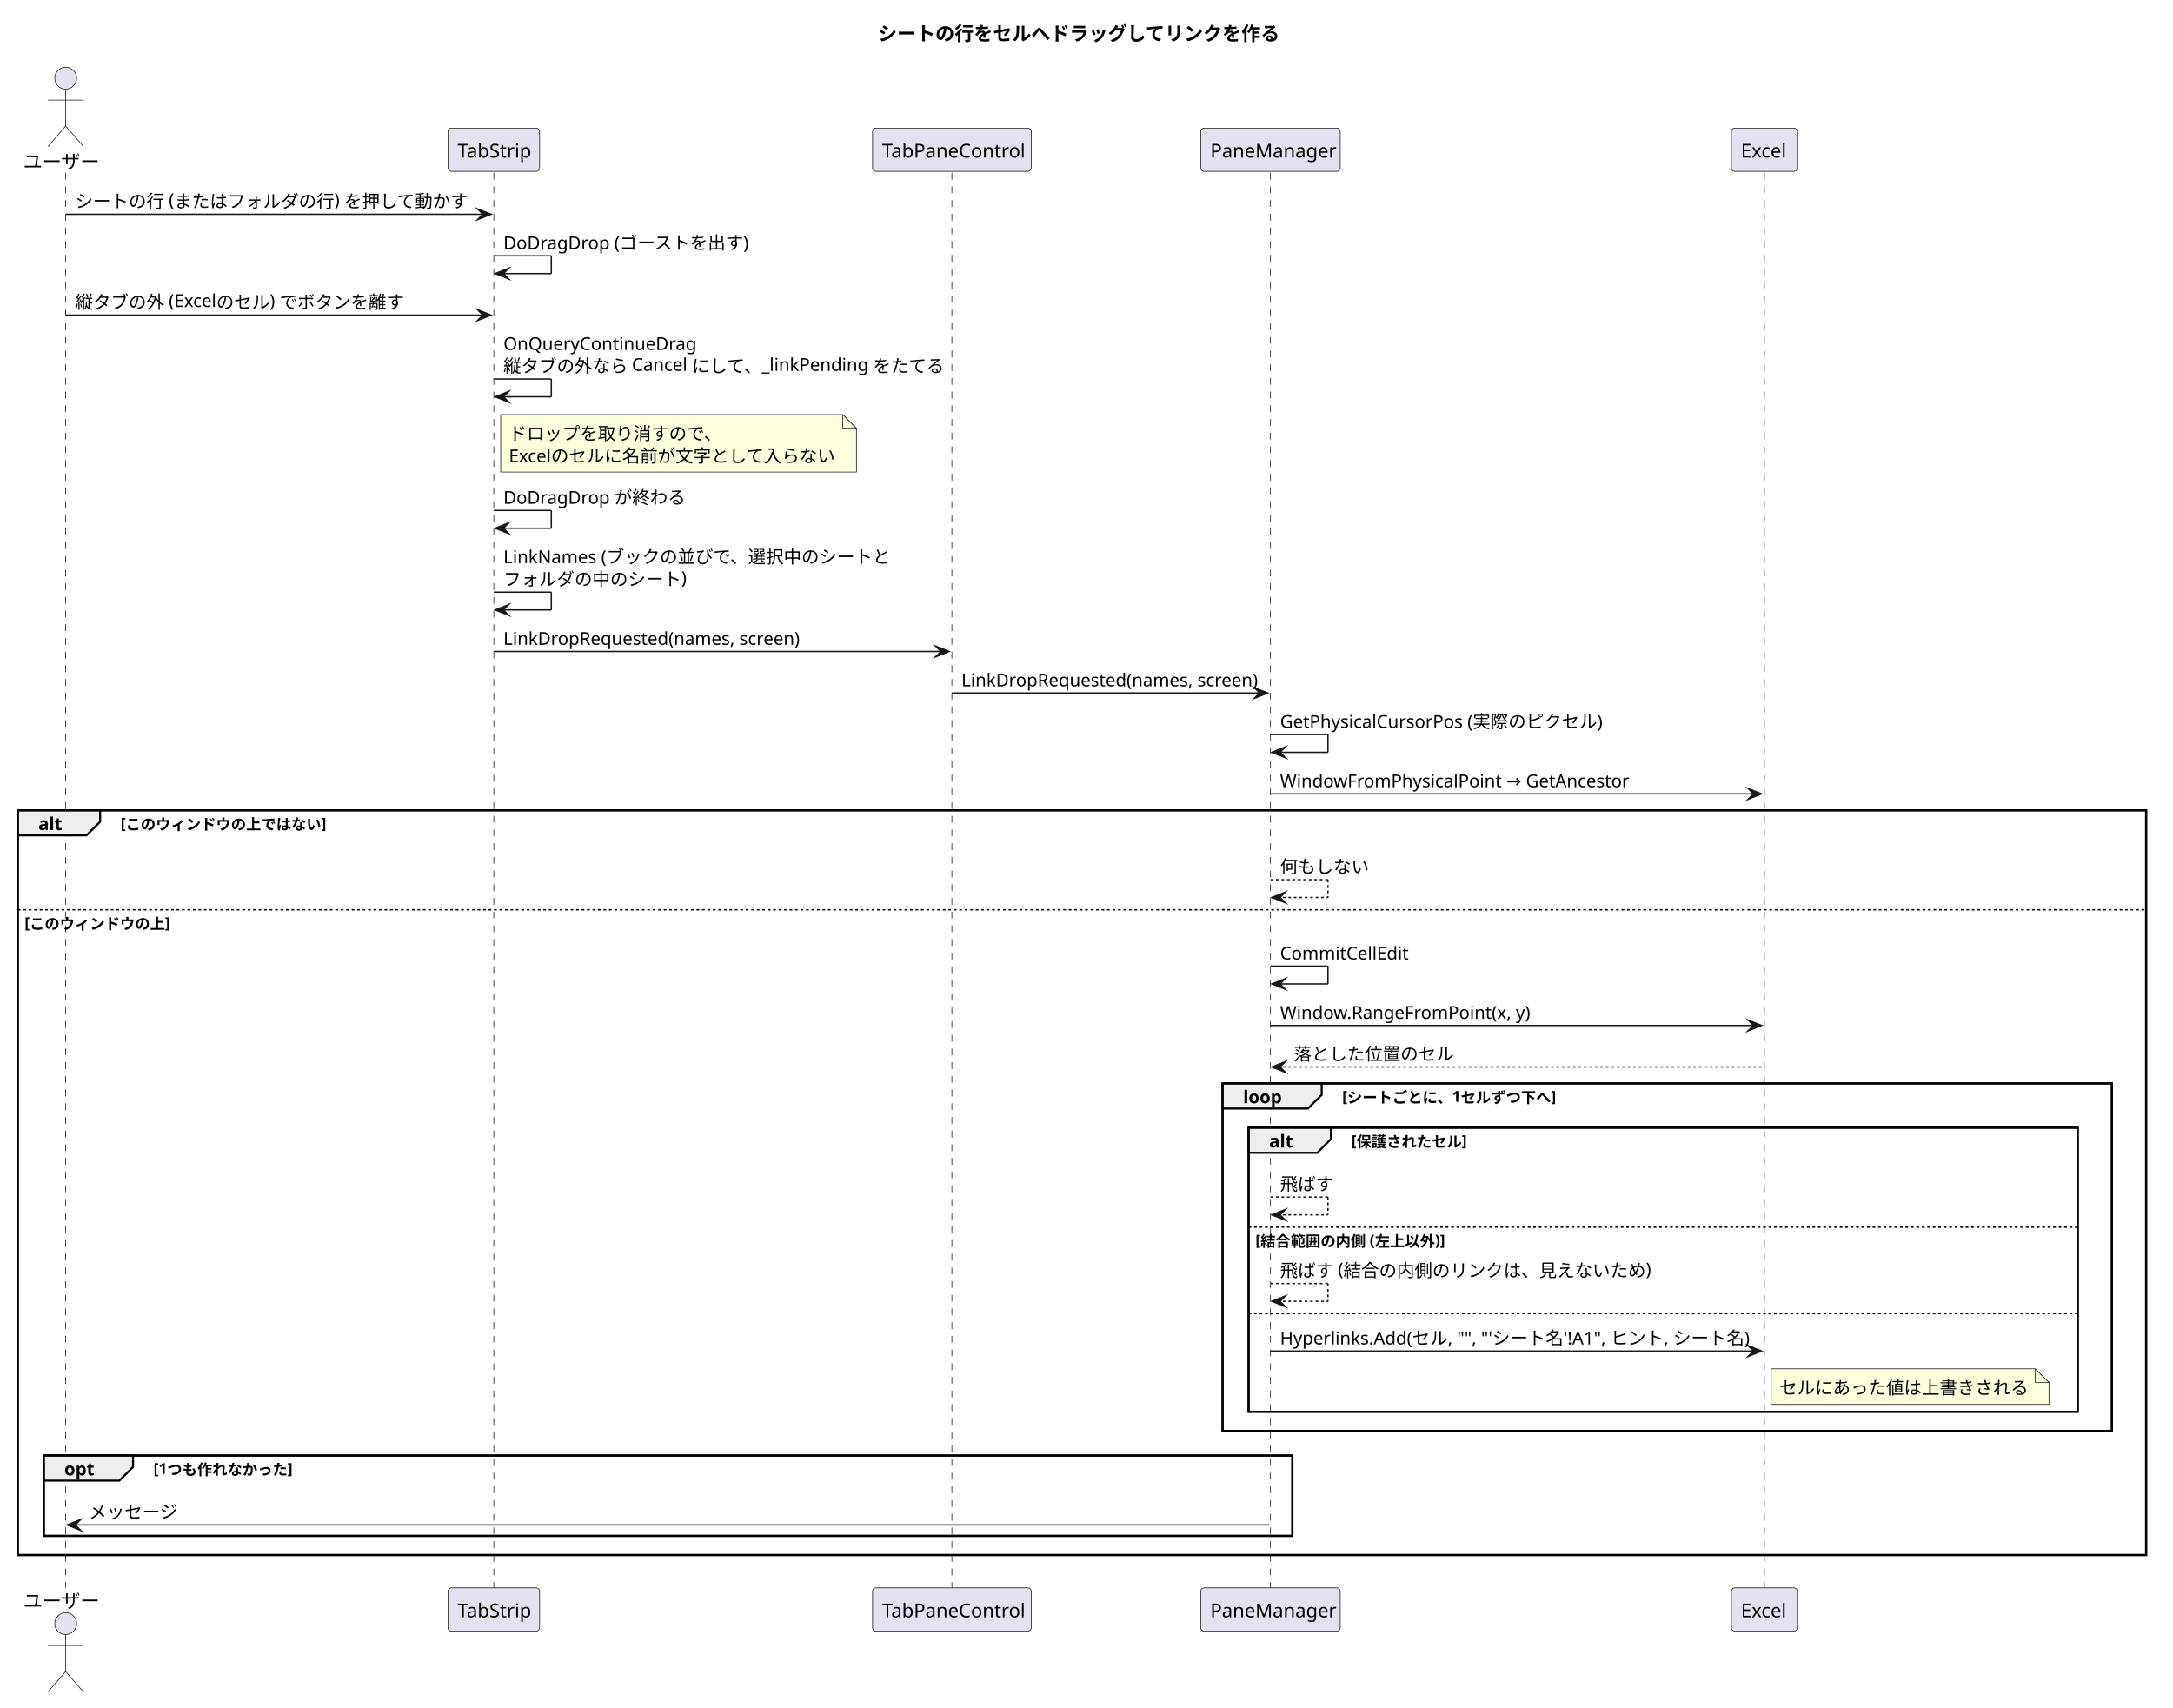
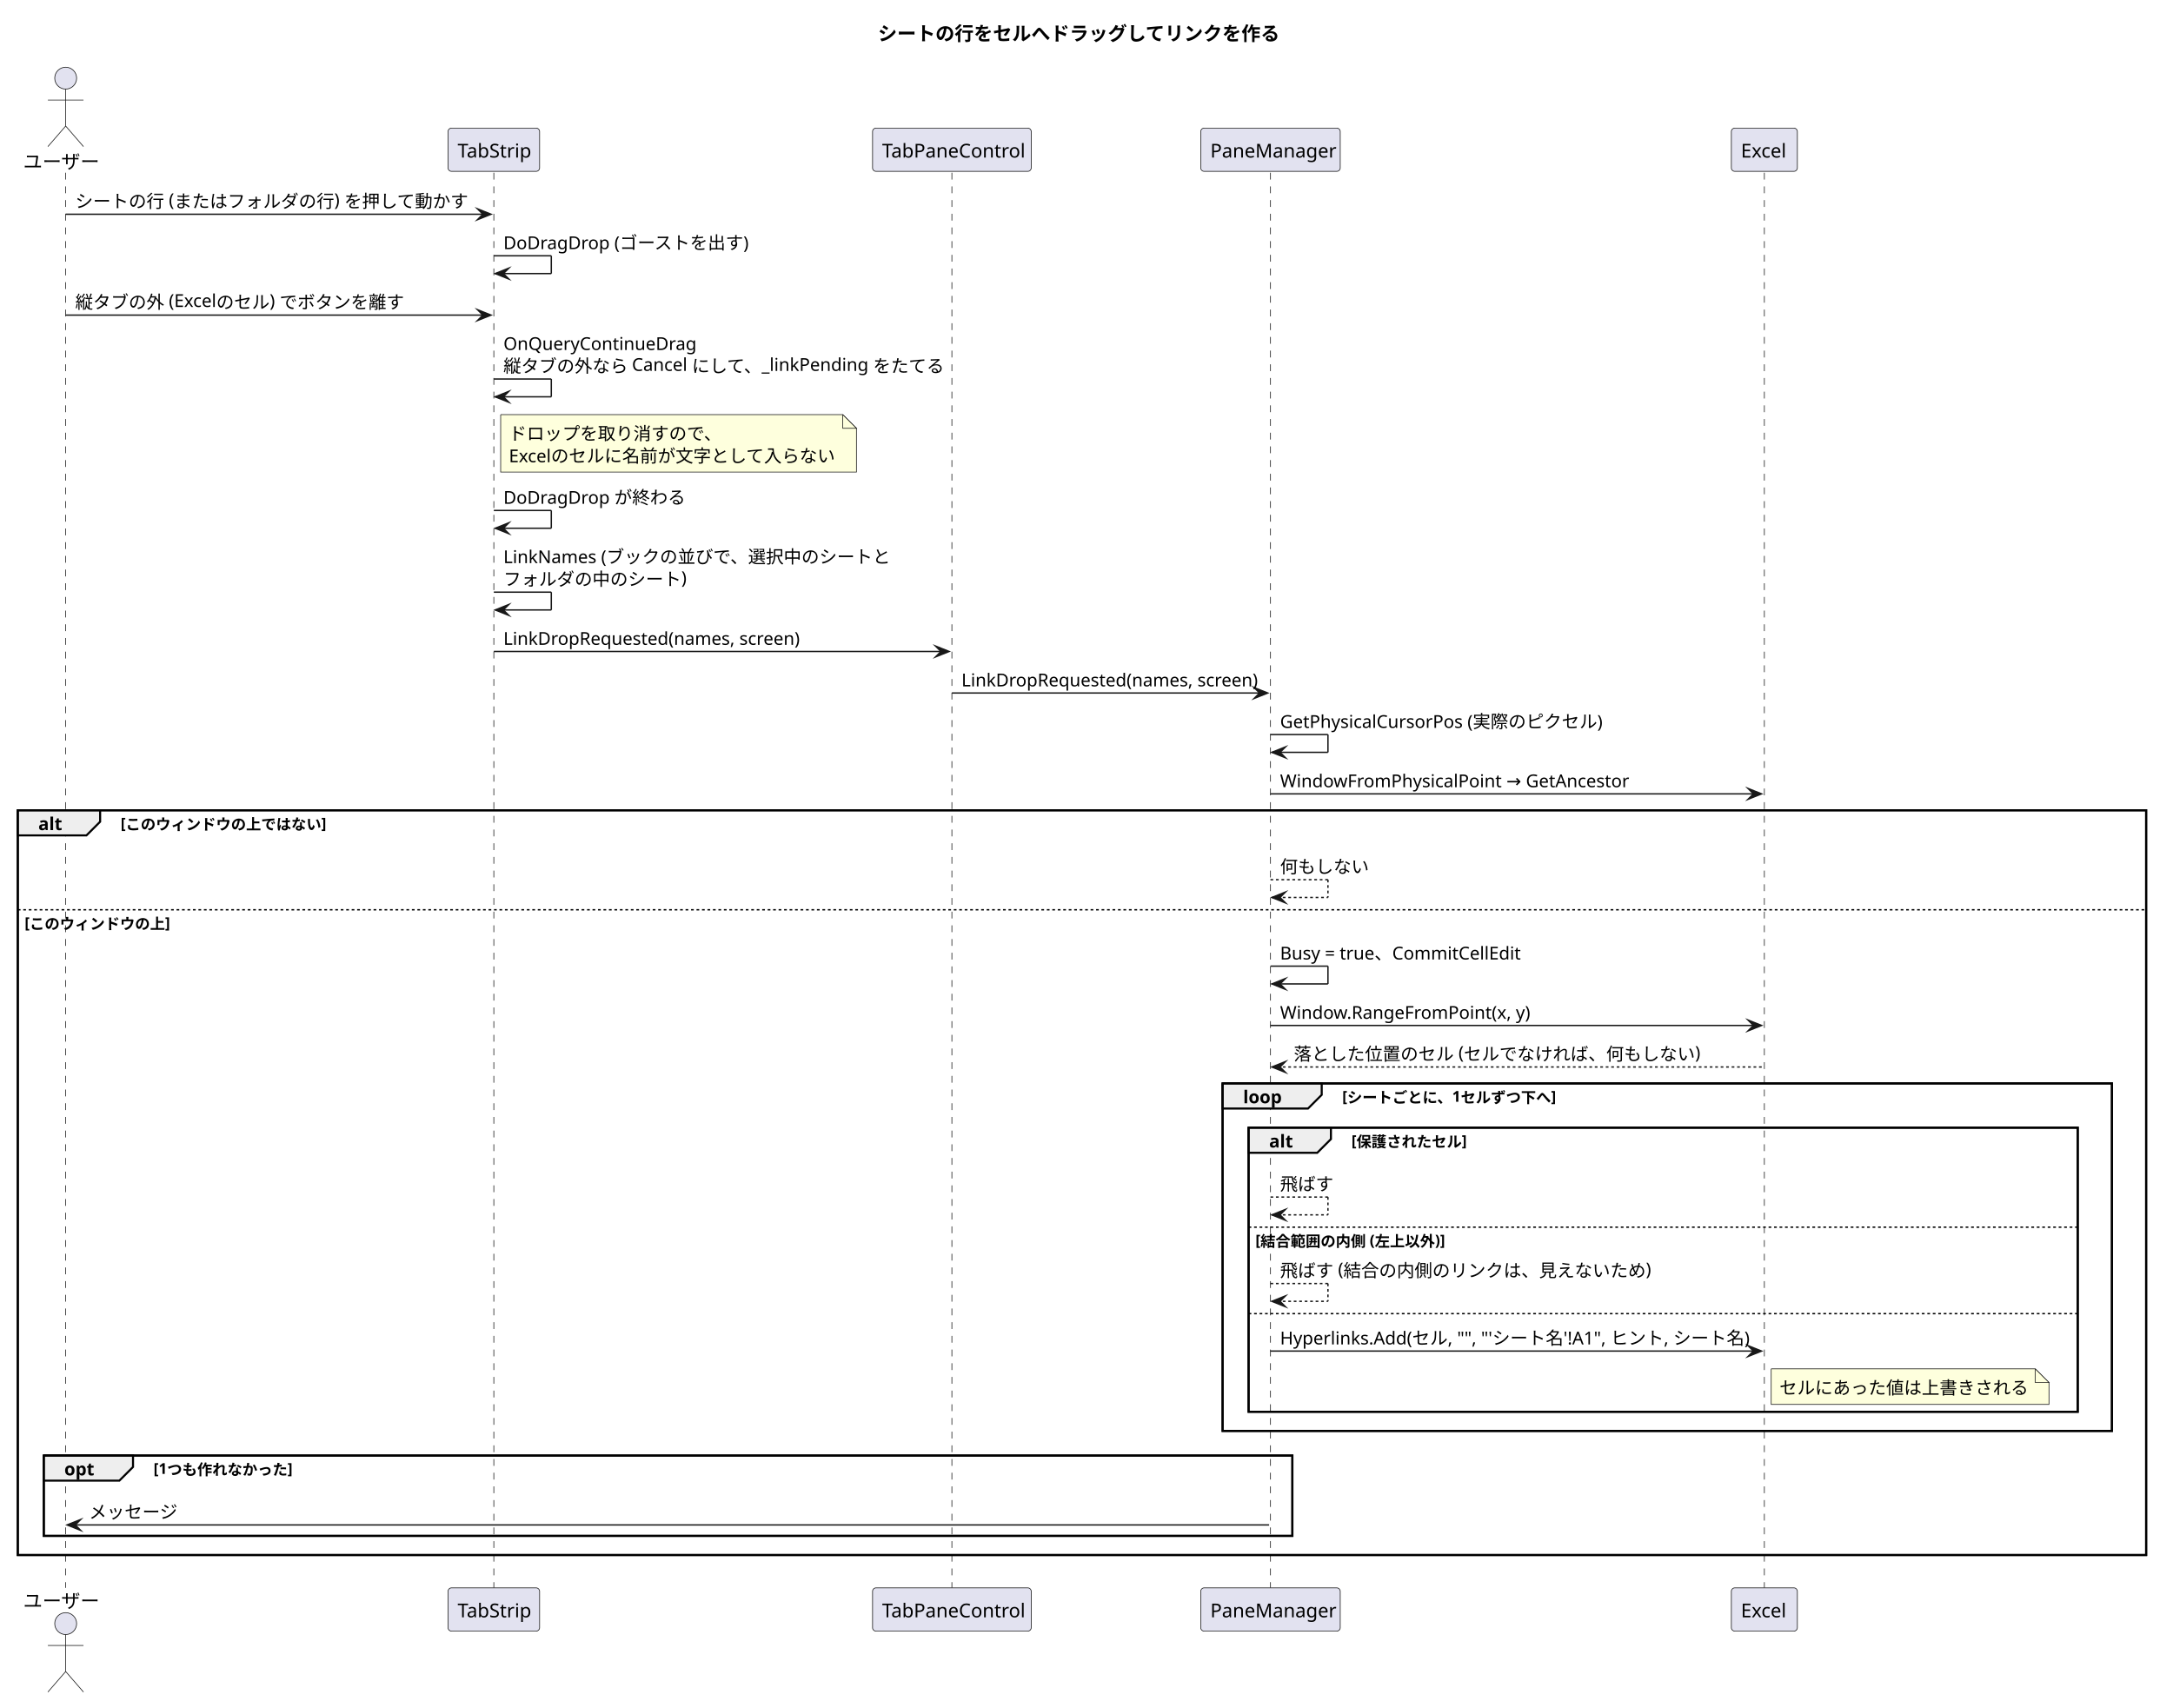
<svg xmlns="http://www.w3.org/2000/svg" version="1.1" data-diagram-type="SEQUENCE" style="width:1588px;height:1248px;background:#FFFFFF;" width="1588px" height="1248px" viewBox="0 0 1588 1248" zoomAndPan="magnify" preserveAspectRatio="none" contentStyleType="text/css">
  <defs />
  <g font-family="sans-serif" lengthAdjust="spacing">
    <g class="title" data-source-line="1">
      <text x="641.591" y="29.533" fill="#000" font-size="14" textLength="303.188" font-weight="700">シートの行をセルへドラッグしてリンクを作る</text>
    </g>
    <rect x="13" y="592.141" width="1555.369" height="544.242" fill="none" style="stroke:#000;stroke-width:1.5;" />
    <rect x="893.454" y="791.734" width="649.915" height="253.945" fill="none" style="stroke:#000;stroke-width:1.5;" />
    <rect x="912.454" y="824.086" width="605.915" height="207.594" fill="none" style="stroke:#000;stroke-width:1.5;" />
    <rect x="32" y="1063.68" width="912.454" height="58.703" fill="none" style="stroke:#000;stroke-width:1.5;" />
    <g class="participant-lifeline" data-qualified-name="U" data-entity-uid="part1" id="part1-lifeline" data-source-line="5">
      <g>
        <rect x="44.5" y="126.219" width="8" height="1034.164" fill="#000" fill-opacity="0" />
        <line x1="48" y1="126.219" x2="48" y2="1160.383" style="stroke:#181818;stroke-width:0.5;stroke-dasharray:5,5;" />
      </g>
    </g>
    <g class="participant-lifeline" data-qualified-name="S" data-entity-uid="part2" id="part2-lifeline" data-source-line="6">
      <g>
        <rect x="357.382" y="126.219" width="8" height="1034.164" fill="#000" fill-opacity="0" />
        <line x1="360.882" y1="126.219" x2="360.882" y2="1160.383" style="stroke:#181818;stroke-width:0.5;stroke-dasharray:5,5;" />
      </g>
    </g>
    <g class="participant-lifeline" data-qualified-name="C" data-entity-uid="part3" id="part3-lifeline" data-source-line="7">
      <g>
        <rect x="692.129" y="126.219" width="8" height="1034.164" fill="#000" fill-opacity="0" />
        <line x1="695.629" y1="126.219" x2="695.629" y2="1160.383" style="stroke:#181818;stroke-width:0.5;stroke-dasharray:5,5;" />
      </g>
    </g>
    <g class="participant-lifeline" data-qualified-name="P" data-entity-uid="part4" id="part4-lifeline" data-source-line="8">
      <g>
        <rect x="924.954" y="126.219" width="8" height="1034.164" fill="#000" fill-opacity="0" />
        <line x1="928.454" y1="126.219" x2="928.454" y2="1160.383" style="stroke:#181818;stroke-width:0.5;stroke-dasharray:5,5;" />
      </g>
    </g>
    <g class="participant-lifeline" data-qualified-name="XL" data-entity-uid="part5" id="part5-lifeline" data-source-line="9">
      <g>
        <rect x="1285.869" y="126.219" width="8" height="1034.164" fill="#000" fill-opacity="0" />
        <line x1="1289.369" y1="126.219" x2="1289.369" y2="1160.383" style="stroke:#181818;stroke-width:0.5;stroke-dasharray:5,5;" />
      </g>
    </g>
    <g class="participant participant-head" data-qualified-name="U" data-entity-uid="part1" id="part1-head" data-source-line="5">
      <text x="17" y="123.143" fill="#000" font-size="14" textLength="56">ユーザー</text>
      <ellipse cx="48" cy="57.109" rx="8" ry="8" fill="#E2E2F0" style="stroke:#181818;stroke-width:0.5;" />
      <path d="M48,65.109 L48,92.109 M35,73.109 L61,73.109 M48,92.109 L35,107.109 M48,92.109 L61,107.109" style="stroke:#181818;stroke-width:0.5;" fill="none" />
    </g>
    <g class="participant participant-head" data-qualified-name="S" data-entity-uid="part2" id="part2-head" data-source-line="6">
      <rect x="327.427" y="93.609" width="66.91" height="31.609" fill="#E2E2F0" style="stroke:#181818;stroke-width:0.5;" rx="2.5" ry="2.5" />
      <text x="334.427" y="115.143" fill="#000" font-size="14" textLength="52.91">TabStrip</text>
    </g>
    <g class="participant participant-head" data-qualified-name="C" data-entity-uid="part3" id="part3-head" data-source-line="7">
      <rect x="637.653" y="93.609" width="115.951" height="31.609" fill="#E2E2F0" style="stroke:#181818;stroke-width:0.5;" rx="2.5" ry="2.5" />
      <text x="644.653" y="115.143" fill="#000" font-size="14" textLength="101.951">TabPaneControl</text>
    </g>
    <g class="participant participant-head" data-qualified-name="P" data-entity-uid="part4" id="part4-head" data-source-line="8">
      <rect x="877.479" y="93.609" width="101.951" height="31.609" fill="#E2E2F0" style="stroke:#181818;stroke-width:0.5;" rx="2.5" ry="2.5" />
      <text x="884.479" y="115.143" fill="#000" font-size="14" textLength="87.951">PaneManager</text>
    </g>
    <g class="participant participant-head" data-qualified-name="XL" data-entity-uid="part5" id="part5-head" data-source-line="9">
      <rect x="1265.251" y="93.609" width="48.234" height="31.609" fill="#E2E2F0" style="stroke:#181818;stroke-width:0.5;" rx="2.5" ry="2.5" />
      <text x="1272.251" y="115.143" fill="#000" font-size="14" textLength="34.234">Excel</text>
    </g>
    <g class="participant participant-tail" data-qualified-name="U" data-entity-uid="part1" id="part1-tail" data-source-line="5">
      <text x="17" y="1174.916" fill="#000" font-size="14" textLength="56">ユーザー</text>
      <ellipse cx="48" cy="1186.492" rx="8" ry="8" fill="#E2E2F0" style="stroke:#181818;stroke-width:0.5;" />
      <path d="M48,1194.492 L48,1221.492 M35,1202.492 L61,1202.492 M48,1221.492 L35,1236.492 M48,1221.492 L61,1236.492" style="stroke:#181818;stroke-width:0.5;" fill="none" />
    </g>
    <g class="participant participant-tail" data-qualified-name="S" data-entity-uid="part2" id="part2-tail" data-source-line="6">
      <rect x="327.427" y="1160.383" width="66.91" height="31.609" fill="#E2E2F0" style="stroke:#181818;stroke-width:0.5;" rx="2.5" ry="2.5" />
      <text x="334.427" y="1181.916" fill="#000" font-size="14" textLength="52.91">TabStrip</text>
    </g>
    <g class="participant participant-tail" data-qualified-name="C" data-entity-uid="part3" id="part3-tail" data-source-line="7">
      <rect x="637.653" y="1160.383" width="115.951" height="31.609" fill="#E2E2F0" style="stroke:#181818;stroke-width:0.5;" rx="2.5" ry="2.5" />
      <text x="644.653" y="1181.916" fill="#000" font-size="14" textLength="101.951">TabPaneControl</text>
    </g>
    <g class="participant participant-tail" data-qualified-name="P" data-entity-uid="part4" id="part4-tail" data-source-line="8">
      <rect x="877.479" y="1160.383" width="101.951" height="31.609" fill="#E2E2F0" style="stroke:#181818;stroke-width:0.5;" rx="2.5" ry="2.5" />
      <text x="884.479" y="1181.916" fill="#000" font-size="14" textLength="87.951">PaneManager</text>
    </g>
    <g class="participant participant-tail" data-qualified-name="XL" data-entity-uid="part5" id="part5-tail" data-source-line="9">
      <rect x="1265.251" y="1160.383" width="48.234" height="31.609" fill="#E2E2F0" style="stroke:#181818;stroke-width:0.5;" rx="2.5" ry="2.5" />
      <text x="1272.251" y="1181.916" fill="#000" font-size="14" textLength="34.234">Excel</text>
    </g>
    <g class="message" data-entity-1="part1" data-entity-2="part2" id="msg1" data-source-line="11">
      <polygon points="348.882,152.57,358.882,156.57,348.882,160.57,352.882,156.57" fill="#181818" style="stroke:#181818;stroke-width:1;stroke-linejoin:miter;stroke-miterlimit:10;" />
      <line x1="48" y1="156.57" x2="354.882" y2="156.57" style="stroke:#181818;stroke-width:1;" />
      <text x="55" y="151.714" fill="#000" font-size="13" textLength="288.882">シートの行 (またはフォルダの行) を押して動かす</text>
    </g>
    <g class="message" data-entity-1="part2" data-entity-2="part2" id="msg2" data-source-line="12">
      <line x1="360.882" y1="186.922" x2="402.882" y2="186.922" style="stroke:#181818;stroke-width:1;" />
      <line x1="402.882" y1="186.922" x2="402.882" y2="199.922" style="stroke:#181818;stroke-width:1;" />
      <line x1="361.882" y1="199.922" x2="402.882" y2="199.922" style="stroke:#181818;stroke-width:1;" />
      <polygon points="371.882,195.922,361.882,199.922,371.882,203.922,367.882,199.922" fill="#181818" style="stroke:#181818;stroke-width:1;stroke-linejoin:miter;stroke-miterlimit:10;" />
      <text x="367.882" y="182.065" fill="#000" font-size="13" textLength="176.243">DoDragDrop (ゴーストを出す)</text>
    </g>
    <g class="message" data-entity-1="part1" data-entity-2="part2" id="msg3" data-source-line="13">
      <polygon points="348.882,226.273,358.882,230.273,348.882,234.273,352.882,230.273" fill="#181818" style="stroke:#181818;stroke-width:1;stroke-linejoin:miter;stroke-miterlimit:10;" />
      <line x1="48" y1="230.273" x2="354.882" y2="230.273" style="stroke:#181818;stroke-width:1;" />
      <text x="55" y="225.417" fill="#000" font-size="13" textLength="242.671">縦タブの外 (Excelのセル) でボタンを離す</text>
    </g>
    <g class="message" data-entity-1="part2" data-entity-2="part2" id="msg4" data-source-line="14">
      <line x1="360.882" y1="276.977" x2="402.882" y2="276.977" style="stroke:#181818;stroke-width:1;" />
      <line x1="402.882" y1="276.977" x2="402.882" y2="289.977" style="stroke:#181818;stroke-width:1;" />
      <line x1="361.882" y1="289.977" x2="402.882" y2="289.977" style="stroke:#181818;stroke-width:1;" />
      <polygon points="371.882,285.977,361.882,289.977,371.882,293.977,367.882,289.977" fill="#181818" style="stroke:#181818;stroke-width:1;stroke-linejoin:miter;stroke-miterlimit:10;" />
      <text x="367.882" y="255.769" fill="#000" font-size="13" textLength="132.958">OnQueryContinueDrag</text>
      <text x="367.882" y="272.12" fill="#000" font-size="13" textLength="320.747">縦タブの外なら Cancel にして、_linkPending をたてる</text>
    </g>
    <path d="M365.882,302.977 L365.882,344.977 L625.882,344.977 L625.882,312.977 L615.882,302.977 L365.882,302.977" style="stroke:#181818;stroke-width:0.5;" fill="#FEFFDD" />
    <path d="M615.882,302.977 L615.882,312.977 L625.882,312.977 L615.882,302.977" style="stroke:#181818;stroke-width:0.5;" fill="#FEFFDD" />
    <text x="371.882" y="321.472" fill="#000" font-size="13" textLength="156">ドロップを取り消すので、</text>
    <text x="371.882" y="337.823" fill="#000" font-size="13" textLength="239.789">Excelのセルに名前が文字として入らない</text>
    <g class="message" data-entity-1="part2" data-entity-2="part2" id="msg5" data-source-line="16">
      <line x1="360.882" y1="373.031" x2="402.882" y2="373.031" style="stroke:#181818;stroke-width:1;" />
      <line x1="402.882" y1="373.031" x2="402.882" y2="386.031" style="stroke:#181818;stroke-width:1;" />
      <line x1="361.882" y1="386.031" x2="402.882" y2="386.031" style="stroke:#181818;stroke-width:1;" />
      <polygon points="371.882,382.031,361.882,386.031,371.882,390.031,367.882,386.031" fill="#181818" style="stroke:#181818;stroke-width:1;stroke-linejoin:miter;stroke-miterlimit:10;" />
      <text x="367.882" y="368.175" fill="#000" font-size="13" textLength="128.584">DoDragDrop が終わる</text>
    </g>
    <g class="message" data-entity-1="part2" data-entity-2="part2" id="msg6" data-source-line="17">
      <line x1="360.882" y1="432.734" x2="402.882" y2="432.734" style="stroke:#181818;stroke-width:1;" />
      <line x1="402.882" y1="432.734" x2="402.882" y2="445.734" style="stroke:#181818;stroke-width:1;" />
      <line x1="361.882" y1="445.734" x2="402.882" y2="445.734" style="stroke:#181818;stroke-width:1;" />
      <polygon points="371.882,441.734,361.882,445.734,371.882,449.734,367.882,445.734" fill="#181818" style="stroke:#181818;stroke-width:1;stroke-linejoin:miter;stroke-miterlimit:10;" />
      <text x="367.882" y="411.526" fill="#000" font-size="13" textLength="280.966">LinkNames (ブックの並びで、選択中のシートと</text>
      <text x="367.882" y="427.878" fill="#000" font-size="13" textLength="134.329">フォルダの中のシート)</text>
    </g>
    <g class="message" data-entity-1="part2" data-entity-2="part3" id="msg7" data-source-line="18">
      <polygon points="683.629,472.086,693.629,476.086,683.629,480.086,687.629,476.086" fill="#181818" style="stroke:#181818;stroke-width:1;stroke-linejoin:miter;stroke-miterlimit:10;" />
      <line x1="360.882" y1="476.086" x2="689.629" y2="476.086" style="stroke:#181818;stroke-width:1;" />
      <text x="367.882" y="471.229" fill="#000" font-size="13" textLength="208.825">LinkDropRequested(names, screen)</text>
    </g>
    <g class="message" data-entity-1="part3" data-entity-2="part4" id="msg8" data-source-line="19">
      <polygon points="916.454,502.438,926.454,506.438,916.454,510.438,920.454,506.438" fill="#181818" style="stroke:#181818;stroke-width:1;stroke-linejoin:miter;stroke-miterlimit:10;" />
      <line x1="695.629" y1="506.438" x2="922.454" y2="506.438" style="stroke:#181818;stroke-width:1;" />
      <text x="702.629" y="501.581" fill="#000" font-size="13" textLength="208.825">LinkDropRequested(names, screen)</text>
    </g>
    <g class="message" data-entity-1="part4" data-entity-2="part4" id="msg9" data-source-line="20">
      <line x1="928.454" y1="536.789" x2="970.454" y2="536.789" style="stroke:#181818;stroke-width:1;" />
      <line x1="970.454" y1="536.789" x2="970.454" y2="549.789" style="stroke:#181818;stroke-width:1;" />
      <line x1="929.454" y1="549.789" x2="970.454" y2="549.789" style="stroke:#181818;stroke-width:1;" />
      <polygon points="939.454,545.789,929.454,549.789,939.454,553.789,935.454,549.789" fill="#181818" style="stroke:#181818;stroke-width:1;stroke-linejoin:miter;stroke-miterlimit:10;" />
      <text x="935.454" y="531.933" fill="#000" font-size="13" textLength="234.038">GetPhysicalCursorPos (実際のピクセル)</text>
    </g>
    <g class="message" data-entity-1="part4" data-entity-2="part5" id="msg10" data-source-line="21">
      <polygon points="1277.369,576.141,1287.369,580.141,1277.369,584.141,1281.369,580.141" fill="#181818" style="stroke:#181818;stroke-width:1;stroke-linejoin:miter;stroke-miterlimit:10;" />
      <line x1="928.454" y1="580.141" x2="1283.369" y2="580.141" style="stroke:#181818;stroke-width:1;" />
      <text x="935.454" y="575.284" fill="#000" font-size="13" textLength="247.083">WindowFromPhysicalPoint → GetAncestor</text>
    </g>
    <path d="M13,592.141 L73.171,592.141 L73.171,600.492 L63.171,610.492 L13,610.492 L13,592.141" style="stroke:#000;stroke-width:1.5;" fill="#EEE" />
    <rect x="13" y="592.141" width="1555.369" height="544.242" fill="none" style="stroke:#000;stroke-width:1.5;" />
    <text x="28" y="606.636" fill="#000" font-size="13" textLength="15.171" font-weight="700">alt</text>
    <text x="88.171" y="605.56" fill="#000" font-size="11" textLength="154.795" font-weight="700">[このウィンドウの上ではない]</text>
    <g class="message" data-entity-1="part4" data-entity-2="part4" id="msg11" data-source-line="23">
      <line x1="928.454" y1="642.844" x2="970.454" y2="642.844" style="stroke:#181818;stroke-width:1;stroke-dasharray:2,2;" />
      <line x1="970.454" y1="642.844" x2="970.454" y2="655.844" style="stroke:#181818;stroke-width:1;stroke-dasharray:2,2;" />
      <line x1="929.454" y1="655.844" x2="970.454" y2="655.844" style="stroke:#181818;stroke-width:1;stroke-dasharray:2,2;" />
      <polygon points="939.454,651.844,929.454,655.844,939.454,659.844,935.454,655.844" fill="#181818" style="stroke:#181818;stroke-width:1;stroke-linejoin:miter;stroke-miterlimit:10;" />
      <text x="935.454" y="637.987" fill="#000" font-size="13" textLength="65">何もしない</text>
    </g>
    <line x1="13" y1="664.844" x2="1568.369" y2="664.844" style="stroke:#000;stroke-width:1;stroke-dasharray:2,2;" />
    <text x="18" y="678.263" fill="#000" font-size="11" textLength="109.42" font-weight="700">[このウィンドウの上]</text>
    <g class="message" data-entity-1="part4" data-entity-2="part4" id="msg12" data-source-line="25">
      <line x1="928.454" y1="706.031" x2="970.454" y2="706.031" style="stroke:#181818;stroke-width:1;" />
      <line x1="970.454" y1="706.031" x2="970.454" y2="719.031" style="stroke:#181818;stroke-width:1;" />
      <line x1="929.454" y1="719.031" x2="970.454" y2="719.031" style="stroke:#181818;stroke-width:1;" />
      <polygon points="939.454,715.031,929.454,719.031,939.454,723.031,935.454,719.031" fill="#181818" style="stroke:#181818;stroke-width:1;stroke-linejoin:miter;stroke-miterlimit:10;" />
-       <text x="935.454" y="701.175" fill="#000" font-size="13" textLength="89.572">CommitCellEdit</text>
+       <text x="935.454" y="701.175" fill="#000" font-size="13" textLength="168.689">Busy = true、CommitCellEdit</text>
    </g>
    <g class="message" data-entity-1="part4" data-entity-2="part5" id="msg13" data-source-line="26">
      <polygon points="1277.369,745.383,1287.369,749.383,1277.369,753.383,1281.369,749.383" fill="#181818" style="stroke:#181818;stroke-width:1;stroke-linejoin:miter;stroke-miterlimit:10;" />
      <line x1="928.454" y1="749.383" x2="1283.369" y2="749.383" style="stroke:#181818;stroke-width:1;" />
      <text x="935.454" y="744.526" fill="#000" font-size="13" textLength="176.998">Window.RangeFromPoint(x, y)</text>
    </g>
    <g class="message" data-entity-1="part5" data-entity-2="part4" id="msg14" data-source-line="27">
      <polygon points="939.454,775.734,929.454,779.734,939.454,783.734,935.454,779.734" fill="#181818" style="stroke:#181818;stroke-width:1;stroke-linejoin:miter;stroke-miterlimit:10;" />
      <line x1="933.454" y1="779.734" x2="1288.369" y2="779.734" style="stroke:#181818;stroke-width:1;stroke-dasharray:2,2;" />
-       <text x="945.454" y="774.878" fill="#000" font-size="13" textLength="117">落とした位置のセル</text>
+       <text x="945.454" y="774.878" fill="#000" font-size="13" textLength="298.27">落とした位置のセル (セルでなければ、何もしない)</text>
    </g>
    <path d="M893.454,791.734 L965.889,791.734 L965.889,800.086 L955.889,810.086 L893.454,810.086 L893.454,791.734" style="stroke:#000;stroke-width:1.5;" fill="#EEE" />
    <rect x="893.454" y="791.734" width="649.915" height="253.945" fill="none" style="stroke:#000;stroke-width:1.5;" />
    <text x="908.454" y="806.229" fill="#000" font-size="13" textLength="27.435" font-weight="700">loop</text>
    <text x="980.889" y="805.153" fill="#000" font-size="11" textLength="160.913" font-weight="700">[シートごとに、1セルずつ下へ]</text>
    <path d="M912.454,824.086 L972.625,824.086 L972.625,832.438 L962.625,842.438 L912.454,842.438 L912.454,824.086" style="stroke:#000;stroke-width:1.5;" fill="#EEE" />
    <rect x="912.454" y="824.086" width="605.915" height="207.594" fill="none" style="stroke:#000;stroke-width:1.5;" />
    <text x="927.454" y="838.581" fill="#000" font-size="13" textLength="15.171" font-weight="700">alt</text>
    <text x="987.625" y="837.505" fill="#000" font-size="11" textLength="86.732" font-weight="700">[保護されたセル]</text>
    <g class="message" data-entity-1="part4" data-entity-2="part4" id="msg15" data-source-line="30">
      <line x1="928.454" y1="874.789" x2="970.454" y2="874.789" style="stroke:#181818;stroke-width:1;stroke-dasharray:2,2;" />
      <line x1="970.454" y1="874.789" x2="970.454" y2="887.789" style="stroke:#181818;stroke-width:1;stroke-dasharray:2,2;" />
      <line x1="929.454" y1="887.789" x2="970.454" y2="887.789" style="stroke:#181818;stroke-width:1;stroke-dasharray:2,2;" />
      <polygon points="939.454,883.789,929.454,887.789,939.454,891.789,935.454,887.789" fill="#181818" style="stroke:#181818;stroke-width:1;stroke-linejoin:miter;stroke-miterlimit:10;" />
      <text x="935.454" y="869.933" fill="#000" font-size="13" textLength="39">飛ばす</text>
    </g>
    <line x1="912.454" y1="896.789" x2="1518.369" y2="896.789" style="stroke:#000;stroke-width:1;stroke-dasharray:2,2;" />
    <text x="917.454" y="910.208" fill="#000" font-size="11" textLength="142.49" font-weight="700">[結合範囲の内側 (左上以外)]</text>
    <g class="message" data-entity-1="part4" data-entity-2="part4" id="msg16" data-source-line="32">
      <line x1="928.454" y1="937.977" x2="970.454" y2="937.977" style="stroke:#181818;stroke-width:1;stroke-dasharray:2,2;" />
      <line x1="970.454" y1="937.977" x2="970.454" y2="950.977" style="stroke:#181818;stroke-width:1;stroke-dasharray:2,2;" />
      <line x1="929.454" y1="950.977" x2="970.454" y2="950.977" style="stroke:#181818;stroke-width:1;stroke-dasharray:2,2;" />
      <polygon points="939.454,946.977,929.454,950.977,939.454,954.977,935.454,950.977" fill="#181818" style="stroke:#181818;stroke-width:1;stroke-linejoin:miter;stroke-miterlimit:10;" />
      <text x="935.454" y="933.12" fill="#000" font-size="13" textLength="272.27">飛ばす (結合の内側のリンクは、見えないため)</text>
    </g>
    <line x1="912.454" y1="959.977" x2="1518.369" y2="959.977" style="stroke:#000;stroke-width:1;stroke-dasharray:2,2;" />
    <g class="message" data-entity-1="part4" data-entity-2="part5" id="msg17" data-source-line="34">
      <polygon points="1277.369,983.328,1287.369,987.328,1277.369,991.328,1281.369,987.328" fill="#181818" style="stroke:#181818;stroke-width:1;stroke-linejoin:miter;stroke-miterlimit:10;" />
      <line x1="928.454" y1="987.328" x2="1283.369" y2="987.328" style="stroke:#181818;stroke-width:1;" />
      <text x="935.454" y="982.472" fill="#000" font-size="13" textLength="336.915">Hyperlinks.Add(セル, "", "'シート名'!A1", ヒント, シート名)</text>
    </g>
    <path d="M1294.369,1000.328 L1294.369,1026.328 L1497.369,1026.328 L1497.369,1010.328 L1487.369,1000.328 L1294.369,1000.328" style="stroke:#181818;stroke-width:0.5;" fill="#FEFFDD" />
    <path d="M1487.369,1000.328 L1487.369,1010.328 L1497.369,1010.328 L1487.369,1000.328" style="stroke:#181818;stroke-width:0.5;" fill="#FEFFDD" />
    <text x="1300.369" y="1018.823" fill="#000" font-size="13" textLength="182">セルにあった値は上書きされる</text>
    <path d="M32,1063.68 L97.211,1063.68 L97.211,1072.031 L87.211,1082.031 L32,1082.031 L32,1063.68" style="stroke:#000;stroke-width:1.5;" fill="#EEE" />
    <rect x="32" y="1063.68" width="912.454" height="58.703" fill="none" style="stroke:#000;stroke-width:1.5;" />
    <text x="47" y="1078.175" fill="#000" font-size="13" textLength="20.211" font-weight="700">opt</text>
    <text x="112.211" y="1077.099" fill="#000" font-size="11" textLength="104.194" font-weight="700">[1つも作れなかった]</text>
    <g class="message" data-entity-1="part4" data-entity-2="part1" id="msg18" data-source-line="39">
      <polygon points="59,1110.383,49,1114.383,59,1118.383,55,1114.383" fill="#181818" style="stroke:#181818;stroke-width:1;stroke-linejoin:miter;stroke-miterlimit:10;" />
      <line x1="53" y1="1114.383" x2="927.454" y2="1114.383" style="stroke:#181818;stroke-width:1;" />
      <text x="65" y="1109.526" fill="#000" font-size="13" textLength="65">メッセージ</text>
    </g>
  </g>
</svg>
